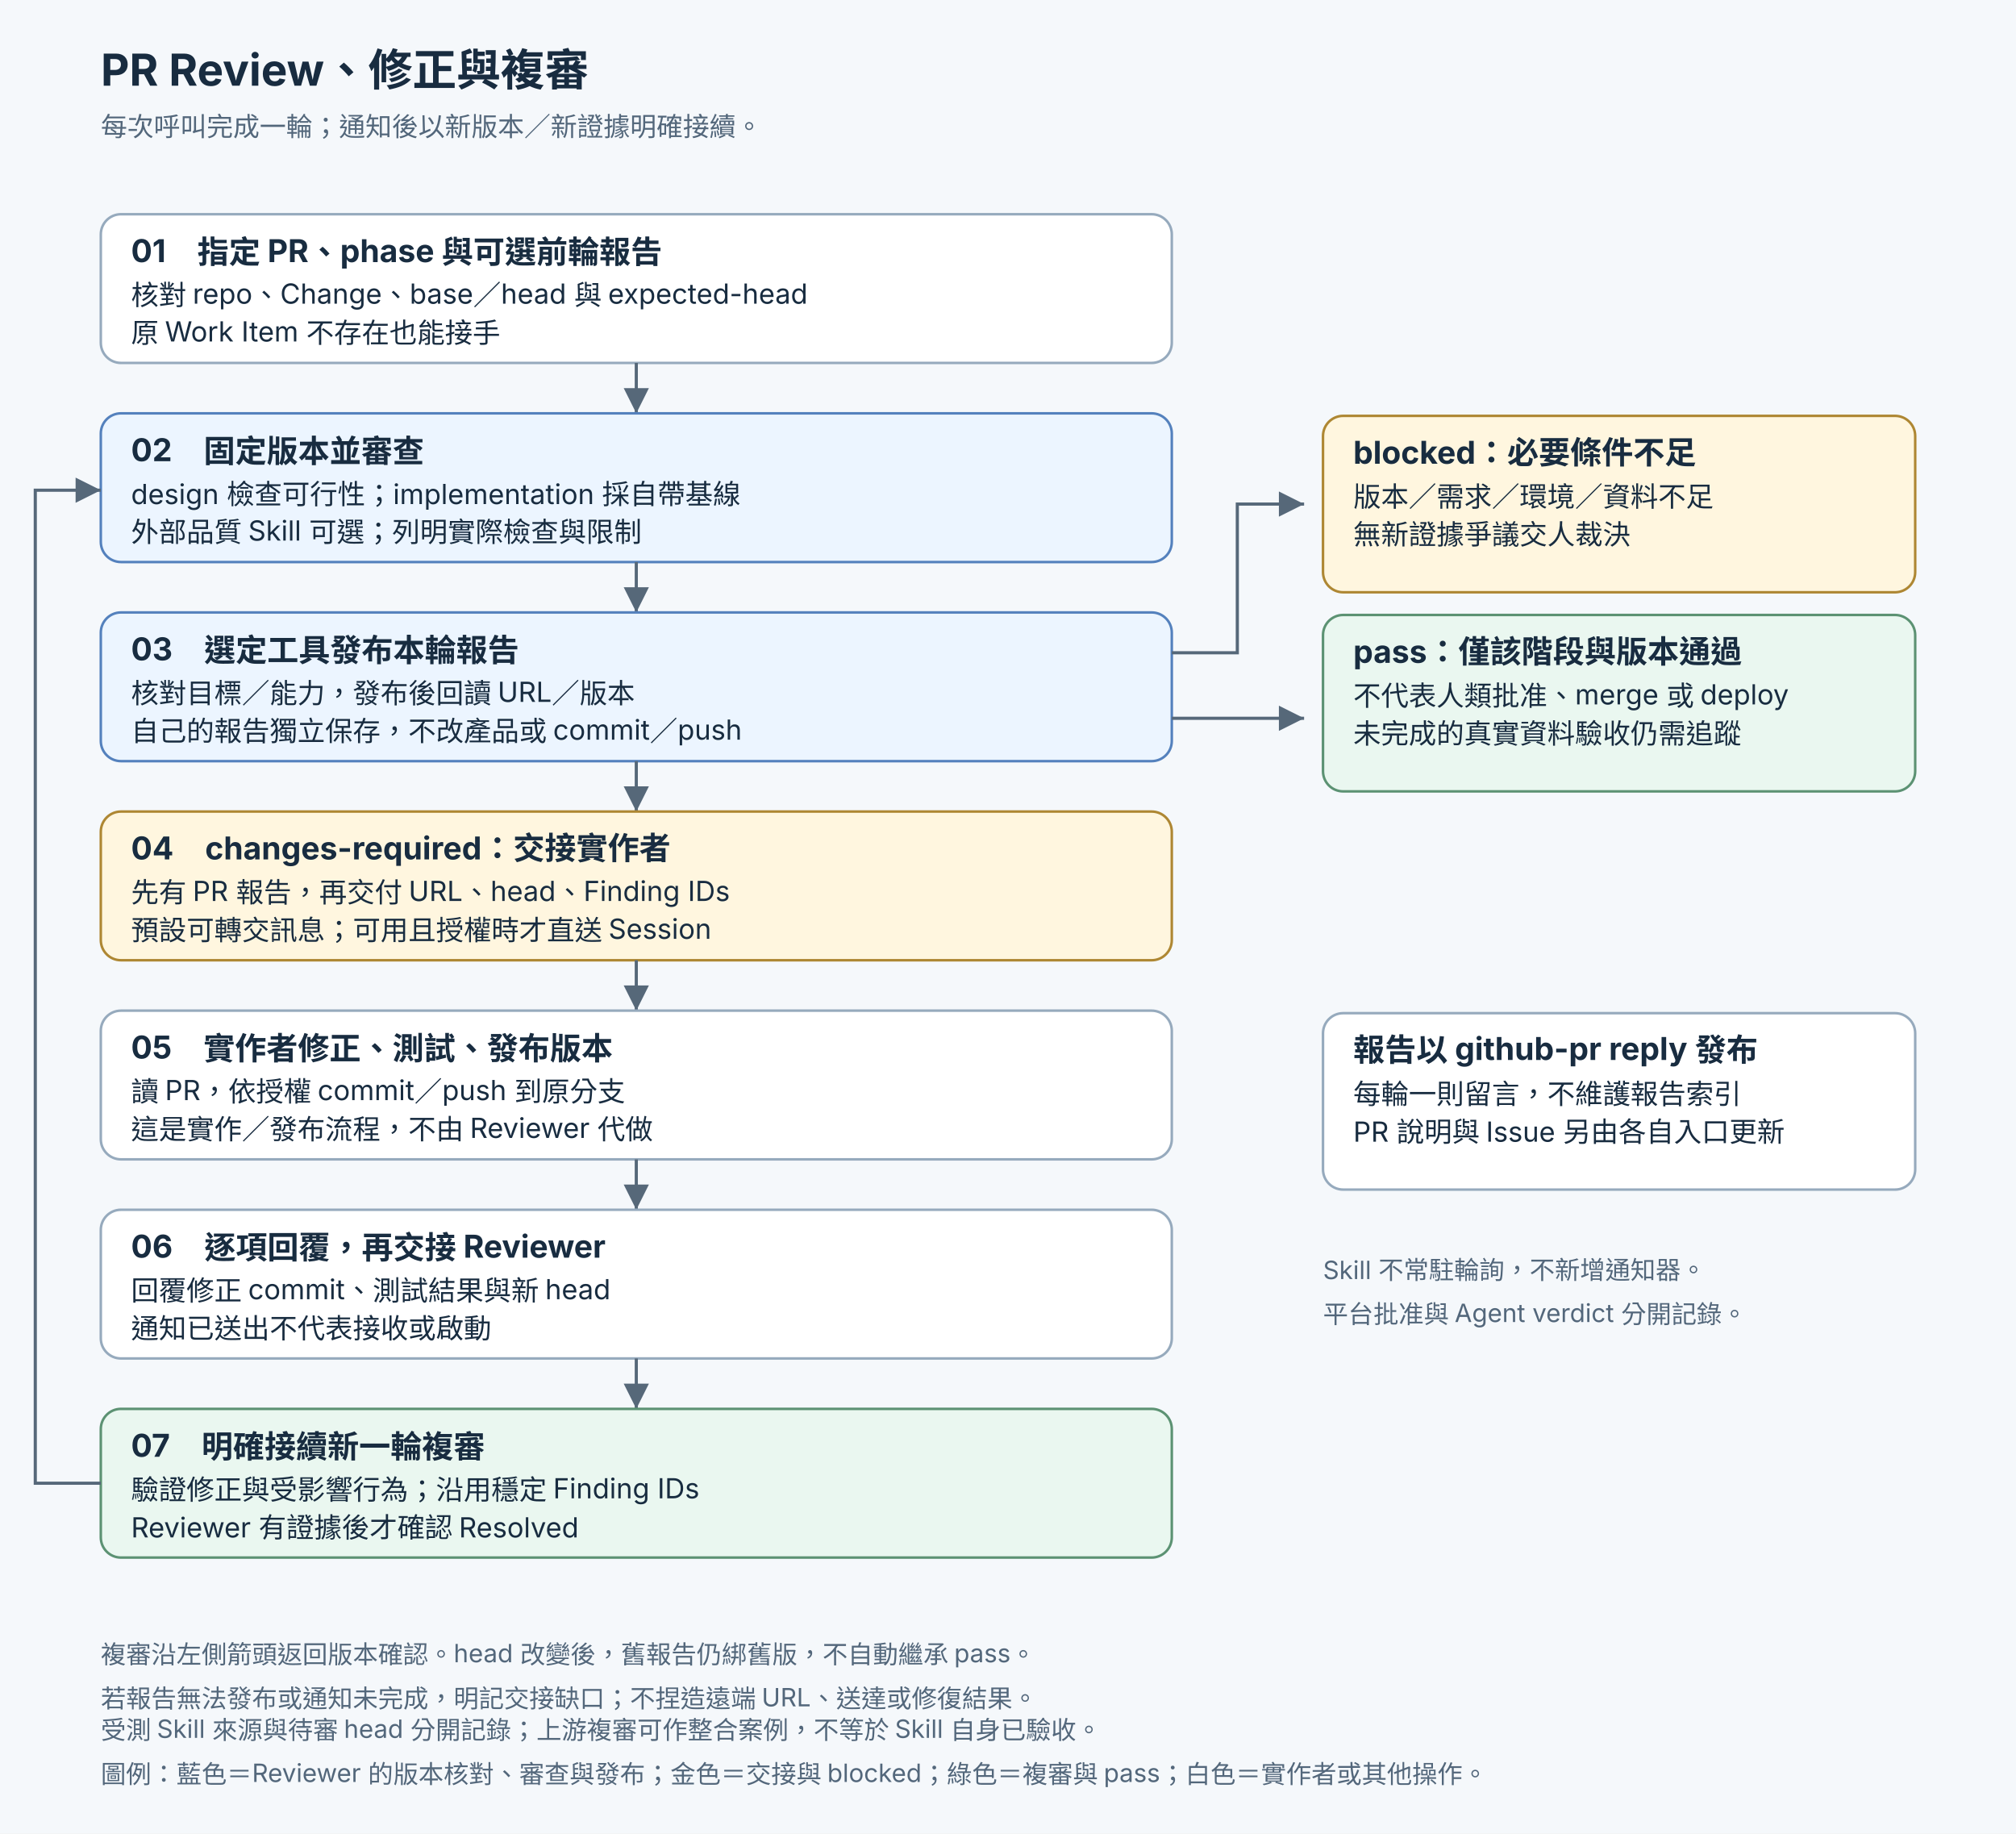
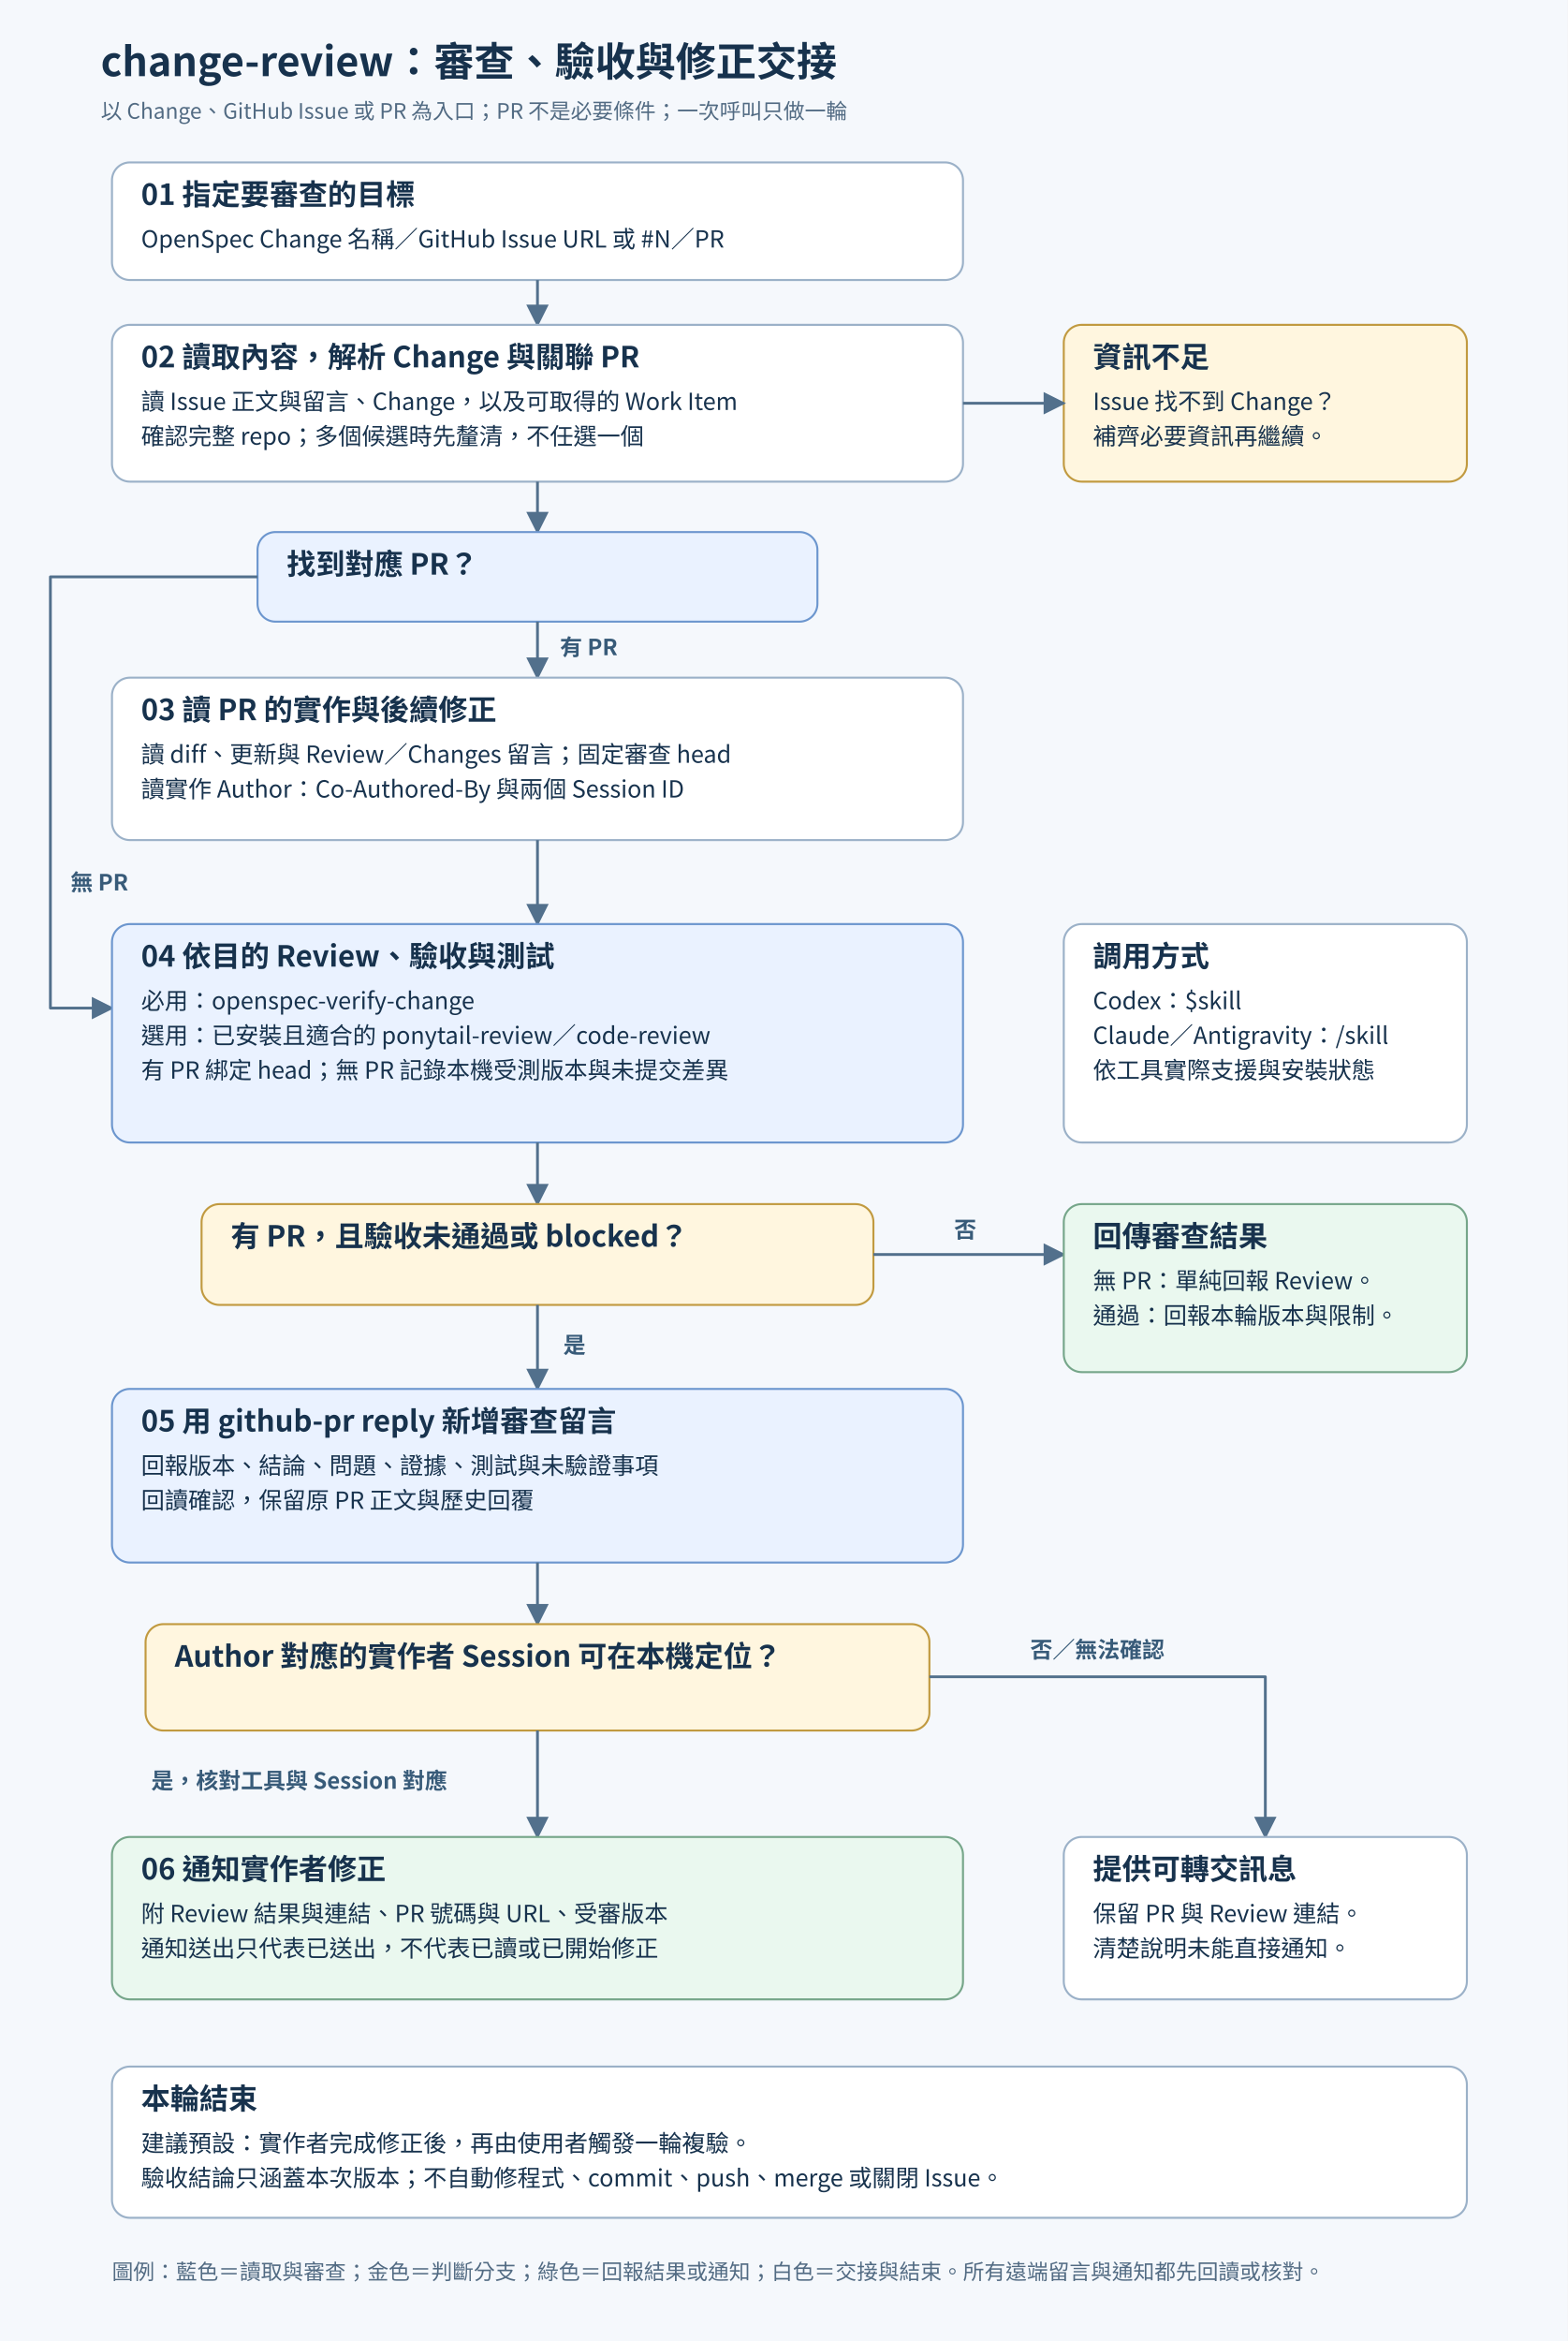
- <svg xmlns="http://www.w3.org/2000/svg" width="1600" height="1455" viewBox="0 0 1600 1455" role="img" aria-labelledby="title desc">
+ <svg xmlns="http://www.w3.org/2000/svg" width="1400" height="2090" viewBox="0 0 1400 2090" role="img" aria-labelledby="title desc">
  <defs>
-     <marker id="arrow" markerWidth="10" markerHeight="10" refX="8" refY="4" orient="auto">
-       <path d="M0 0 L8 4 L0 8 Z" fill="#566879" />
+     <marker id="arrow" viewBox="0 0 10 10" refX="9" refY="5" markerWidth="8" markerHeight="8" orient="auto-start-reverse">
+       <path d="M0 0 L10 5 L0 10 Z" fill="#52708c" />
    </marker>
  </defs>
-   <style>text{font-family:Inter,"PingFang TC","Noto Sans CJK TC",sans-serif;fill:#182c40}.title{font-size:35px;font-weight:700}.sub{font-size:21px;fill:#53677b}.heading{font-size:25px;font-weight:650}.body{font-size:22px}.note{font-size:20px;fill:#53677b}.box{fill:white;stroke:#96aabd;stroke-width:2}.blue{fill:#ecf5ff;stroke:#5481bd;stroke-width:2}.gold{fill:#fff6df;stroke:#ae8733;stroke-width:2}.green{fill:#eaf7f0;stroke:#5c9273;stroke-width:2}.line{fill:none;stroke:#566879;stroke-width:2.5;marker-end:url(#arrow)}.dash{fill:none;stroke:#8194a7;stroke-width:2;stroke-dasharray:7 6}</style>
-   <rect width="1600" height="1455" fill="#f5f8fb" />
-   <text x="80" y="68" class="title">PR Review、修正與複審</text>
-   <text x="80" y="108" class="sub">每次呼叫完成一輪；通知後以新版本／新證據明確接續。</text>
-   <rect x="80" y="170" width="850" height="118" rx="16" class="box" />
-   <text x="104" y="208" class="heading">01　指定 PR、phase 與可選前輪報告</text>
-   <text x="104" y="242" class="body">核對 repo、Change、base／head 與 expected-head</text>
-   <text x="104" y="272" class="body">原 Work Item 不存在也能接手</text>
-   <path d="M505 288 V328" class="line" />
-   <rect x="80" y="328" width="850" height="118" rx="16" class="blue" />
-   <text x="104" y="366" class="heading">02　固定版本並審查</text>
-   <text x="104" y="400" class="body">design 檢查可行性；implementation 採自帶基線</text>
-   <text x="104" y="430" class="body">外部品質 Skill 可選；列明實際檢查與限制</text>
-   <path d="M505 446 V486" class="line" />
-   <rect x="80" y="486" width="850" height="118" rx="16" class="blue" />
-   <text x="104" y="524" class="heading">03　選定工具發布本輪報告</text>
-   <text x="104" y="558" class="body">核對目標／能力，發布後回讀 URL／版本</text>
-   <text x="104" y="588" class="body">自己的報告獨立保存，不改產品或 commit／push</text>
-   <path d="M505 604 V644" class="line" />
-   <rect x="80" y="644" width="850" height="118" rx="16" class="gold" />
-   <text x="104" y="682" class="heading">04　changes-required：交接實作者</text>
-   <text x="104" y="716" class="body">先有 PR 報告，再交付 URL、head、Finding IDs</text>
-   <text x="104" y="746" class="body">預設可轉交訊息；可用且授權時才直送 Session</text>
-   <path d="M505 762 V802" class="line" />
-   <rect x="80" y="802" width="850" height="118" rx="16" class="box" />
-   <text x="104" y="840" class="heading">05　實作者修正、測試、發布版本</text>
-   <text x="104" y="874" class="body">讀 PR，依授權 commit／push 到原分支</text>
-   <text x="104" y="904" class="body">這是實作／發布流程，不由 Reviewer 代做</text>
-   <path d="M505 920 V960" class="line" />
-   <rect x="80" y="960" width="850" height="118" rx="16" class="box" />
-   <text x="104" y="998" class="heading">06　逐項回覆，再交接 Reviewer</text>
-   <text x="104" y="1032" class="body">回覆修正 commit、測試結果與新 head</text>
-   <text x="104" y="1062" class="body">通知已送出不代表接收或啟動</text>
-   <path d="M505 1078 V1118" class="line" />
-   <rect x="80" y="1118" width="850" height="118" rx="16" class="green" />
-   <text x="104" y="1156" class="heading">07　明確接續新一輪複審</text>
-   <text x="104" y="1190" class="body">驗證修正與受影響行為；沿用穩定 Finding IDs</text>
-   <text x="104" y="1220" class="body">Reviewer 有證據後才確認 Resolved</text>
-   <rect x="1050" y="330" width="470" height="140" rx="16" class="gold" />
-   <text x="1074" y="368" class="heading">blocked：必要條件不足</text>
-   <text x="1074" y="402" class="body">版本／需求／環境／資料不足</text>
-   <text x="1074" y="432" class="body">無新證據爭議交人裁決</text>
-   <rect x="1050" y="488" width="470" height="140" rx="16" class="green" />
-   <text x="1074" y="526" class="heading">pass：僅該階段與版本通過</text>
-   <text x="1074" y="560" class="body">不代表人類批准、merge 或 deploy</text>
-   <text x="1074" y="590" class="body">未完成的真實資料驗收仍需追蹤</text>
-   <rect x="1050" y="804" width="470" height="140" rx="16" class="box" />
-   <text x="1074" y="842" class="heading">報告以 github-pr reply 發布</text>
-   <text x="1074" y="876" class="body">每輪一則留言，不維護報告索引</text>
-   <text x="1074" y="906" class="body">PR 說明與 Issue 另由各自入口更新</text>
-   <path d="M930 518 H982 V400 H1035" class="line" />
-   <path d="M930 570 H1035" class="line" />
-   <path d="M80 1177 H28 V389 H80" class="line" />
-   <text x="1050" y="1015" class="note">Skill 不常駐輪詢，不新增通知器。</text>
-   <text x="1050" y="1050" class="note">平台批准與 Agent verdict 分開記錄。</text>
-   <text x="80" y="1320" class="note">複審沿左側箭頭返回版本確認。head 改變後，舊報告仍綁舊版，不自動繼承 pass。</text>
-   <text x="80" y="1355" class="note">若報告無法發布或通知未完成，明記交接缺口；不捏造遠端 URL、送達或修復結果。</text>
-   <text x="80" y="1380" class="note">受測 Skill 來源與待審 head 分開記錄；上游複審可作整合案例，不等於 Skill 自身已驗收。</text>
-   <text x="80" y="1415" class="note">圖例：藍色＝Reviewer 的版本核對、審查與發布；金色＝交接與 blocked；綠色＝複審與 pass；白色＝實作者或其他操作。</text>
+   <style>text{font-family:"PingFang TC","Noto Sans CJK TC",sans-serif;fill:#17324d} .title{font-size:36px;font-weight:700}.h{font-size:26px;font-weight:650}.p{font-size:21px}.small{font-size:19px;fill:#526b83}.tag{font-size:19px;font-weight:650;fill:#285f9f}.line{fill:none;stroke:#52708c;stroke-width:2.5;marker-end:url(#arrow);stroke-linejoin:round}.label{font-size:20px;fill:#385b79;font-weight:600}.box{stroke-width:1.8} </style>
+   <rect width="1400" height="2090" fill="#f5f8fc" />
+   <text x="90" y="68" class="title">change-review：審查、驗收與修正交接</text>
+   <text x="90" y="106" class="small">以 Change、GitHub Issue 或 PR 為入口；PR 不是必要條件；一次呼叫只做一輪</text>
+   <rect class="box" x="100" y="145" width="760" height="105" rx="16" fill="#fff" stroke="#9bb1c8" />
+   <text x="126" y="183" class="h">01  指定要審查的目標</text>
+   <text x="126" y="221" class="p">OpenSpec Change 名稱／GitHub Issue URL 或 #N／PR</text>
+   <path d="M480 250 V290" class="line" />
+   <rect class="box" x="100" y="290" width="760" height="140" rx="16" fill="#fff" stroke="#9bb1c8" />
+   <text x="126" y="328" class="h">02  讀取內容，解析 Change 與關聯 PR</text>
+   <text x="126" y="366" class="p">讀 Issue 正文與留言、Change，以及可取得的 Work Item</text>
+   <text x="126" y="397" class="p">確認完整 repo；多個候選時先釐清，不任選一個</text>
+   <rect class="box" x="950" y="290" width="360" height="140" rx="16" fill="#fff6df" stroke="#c19a40" />
+   <text x="976" y="328" class="h">資訊不足</text>
+   <text x="976" y="366" class="p">Issue 找不到 Change？</text>
+   <text x="976" y="397" class="p">補齊必要資訊再繼續。</text>
+   <path d="M860 360 H950" class="line" />
+   <path d="M480 430 V475" class="line" />
+   <rect class="box" x="230" y="475" width="500" height="80" rx="16" fill="#eaf2ff" stroke="#6c96ce" />
+   <text x="256" y="513" class="h">找到對應 PR？</text>
+   <path d="M480 555 V605" class="line" />
+   <text x="500" y="585" class="label">有 PR</text>
+   <rect class="box" x="100" y="605" width="760" height="145" rx="16" fill="#fff" stroke="#9bb1c8" />
+   <text x="126" y="643" class="h">03  讀 PR 的實作與後續修正</text>
+   <text x="126" y="681" class="p">讀 diff、更新與 Review／Changes 留言；固定審查 head</text>
+   <text x="126" y="712" class="p">讀實作 Author：Co-Authored-By 與兩個 Session ID</text>
+   <path d="M480 750 V825" class="line" />
+   <path d="M230 515 H45 V900 H100" class="line" />
+   <text x="63" y="795" class="label">無 PR</text>
+   <rect class="box" x="100" y="825" width="760" height="195" rx="16" fill="#eaf2ff" stroke="#6c96ce" />
+   <text x="126" y="863" class="h">04  依目的 Review、驗收與測試</text>
+   <text x="126" y="901" class="p">必用：openspec-verify-change</text>
+   <text x="126" y="932" class="p">選用：已安裝且適合的 ponytail-review／code-review</text>
+   <text x="126" y="963" class="p">有 PR 綁定 head；無 PR 記錄本機受測版本與未提交差異</text>
+   <rect class="box" x="950" y="825" width="360" height="195" rx="16" fill="#fff" stroke="#9bb1c8" />
+   <text x="976" y="863" class="h">調用方式</text>
+   <text x="976" y="901" class="p">Codex：$skill</text>
+   <text x="976" y="932" class="p">Claude／Antigravity：/skill</text>
+   <text x="976" y="963" class="p">依工具實際支援與安裝狀態</text>
+   <path d="M480 1020 V1075" class="line" />
+   <rect class="box" x="180" y="1075" width="600" height="90" rx="16" fill="#fff6df" stroke="#c19a40" />
+   <text x="206" y="1113" class="h">有 PR，且驗收未通過或 blocked？</text>
+   <path d="M780 1120 H950" class="line" />
+   <text x="852" y="1105" class="label">否</text>
+   <rect class="box" x="950" y="1075" width="360" height="150" rx="16" fill="#eaf8ef" stroke="#76a68a" />
+   <text x="976" y="1113" class="h">回傳審查結果</text>
+   <text x="976" y="1151" class="p">無 PR：單純回報 Review。</text>
+   <text x="976" y="1182" class="p">通過：回報本輪版本與限制。</text>
+   <path d="M480 1165 V1240" class="line" />
+   <text x="503" y="1208" class="label">是</text>
+   <rect class="box" x="100" y="1240" width="760" height="155" rx="16" fill="#eaf2ff" stroke="#6c96ce" />
+   <text x="126" y="1278" class="h">05  用 github-pr reply 新增審查留言</text>
+   <text x="126" y="1316" class="p">回報版本、結論、問題、證據、測試與未驗證事項</text>
+   <text x="126" y="1347" class="p">回讀確認，保留原 PR 正文與歷史回覆</text>
+   <path d="M480 1395 V1450" class="line" />
+   <rect class="box" x="130" y="1450" width="700" height="95" rx="16" fill="#fff6df" stroke="#c19a40" />
+   <text x="156" y="1488" class="h">Author 對應的實作者 Session 可在本機定位？</text>
+   <path d="M830 1497 H1130 V1640" class="line" />
+   <text x="920" y="1480" class="label">否／無法確認</text>
+   <path d="M480 1545 V1640" class="line" />
+   <text x="135" y="1597" class="label">是，核對工具與 Session 對應</text>
+   <rect class="box" x="100" y="1640" width="760" height="145" rx="16" fill="#eaf8ef" stroke="#76a68a" />
+   <text x="126" y="1678" class="h">06  通知實作者修正</text>
+   <text x="126" y="1716" class="p">附 Review 結果與連結、PR 號碼與 URL、受審版本</text>
+   <text x="126" y="1747" class="p">通知送出只代表已送出，不代表已讀或已開始修正</text>
+   <rect class="box" x="950" y="1640" width="360" height="145" rx="16" fill="#fff" stroke="#9bb1c8" />
+   <text x="976" y="1678" class="h">提供可轉交訊息</text>
+   <text x="976" y="1716" class="p">保留 PR 與 Review 連結。</text>
+   <text x="976" y="1747" class="p">清楚說明未能直接通知。</text>
+   <rect class="box" x="100" y="1845" width="1210" height="135" rx="16" fill="#fff" stroke="#9bb1c8" />
+   <text x="126" y="1883" class="h">本輪結束</text>
+   <text x="126" y="1921" class="p">建議預設：實作者完成修正後，再由使用者觸發一輪複驗。</text>
+   <text x="126" y="1952" class="p">驗收結論只涵蓋本次版本；不自動修程式、commit、push、merge 或關閉 Issue。</text>
+   <text x="100" y="2035" class="small">圖例：藍色＝讀取與審查；金色＝判斷分支；綠色＝回報結果或通知；白色＝交接與結束。所有遠端留言與通知都先回讀或核對。</text>
</svg>
